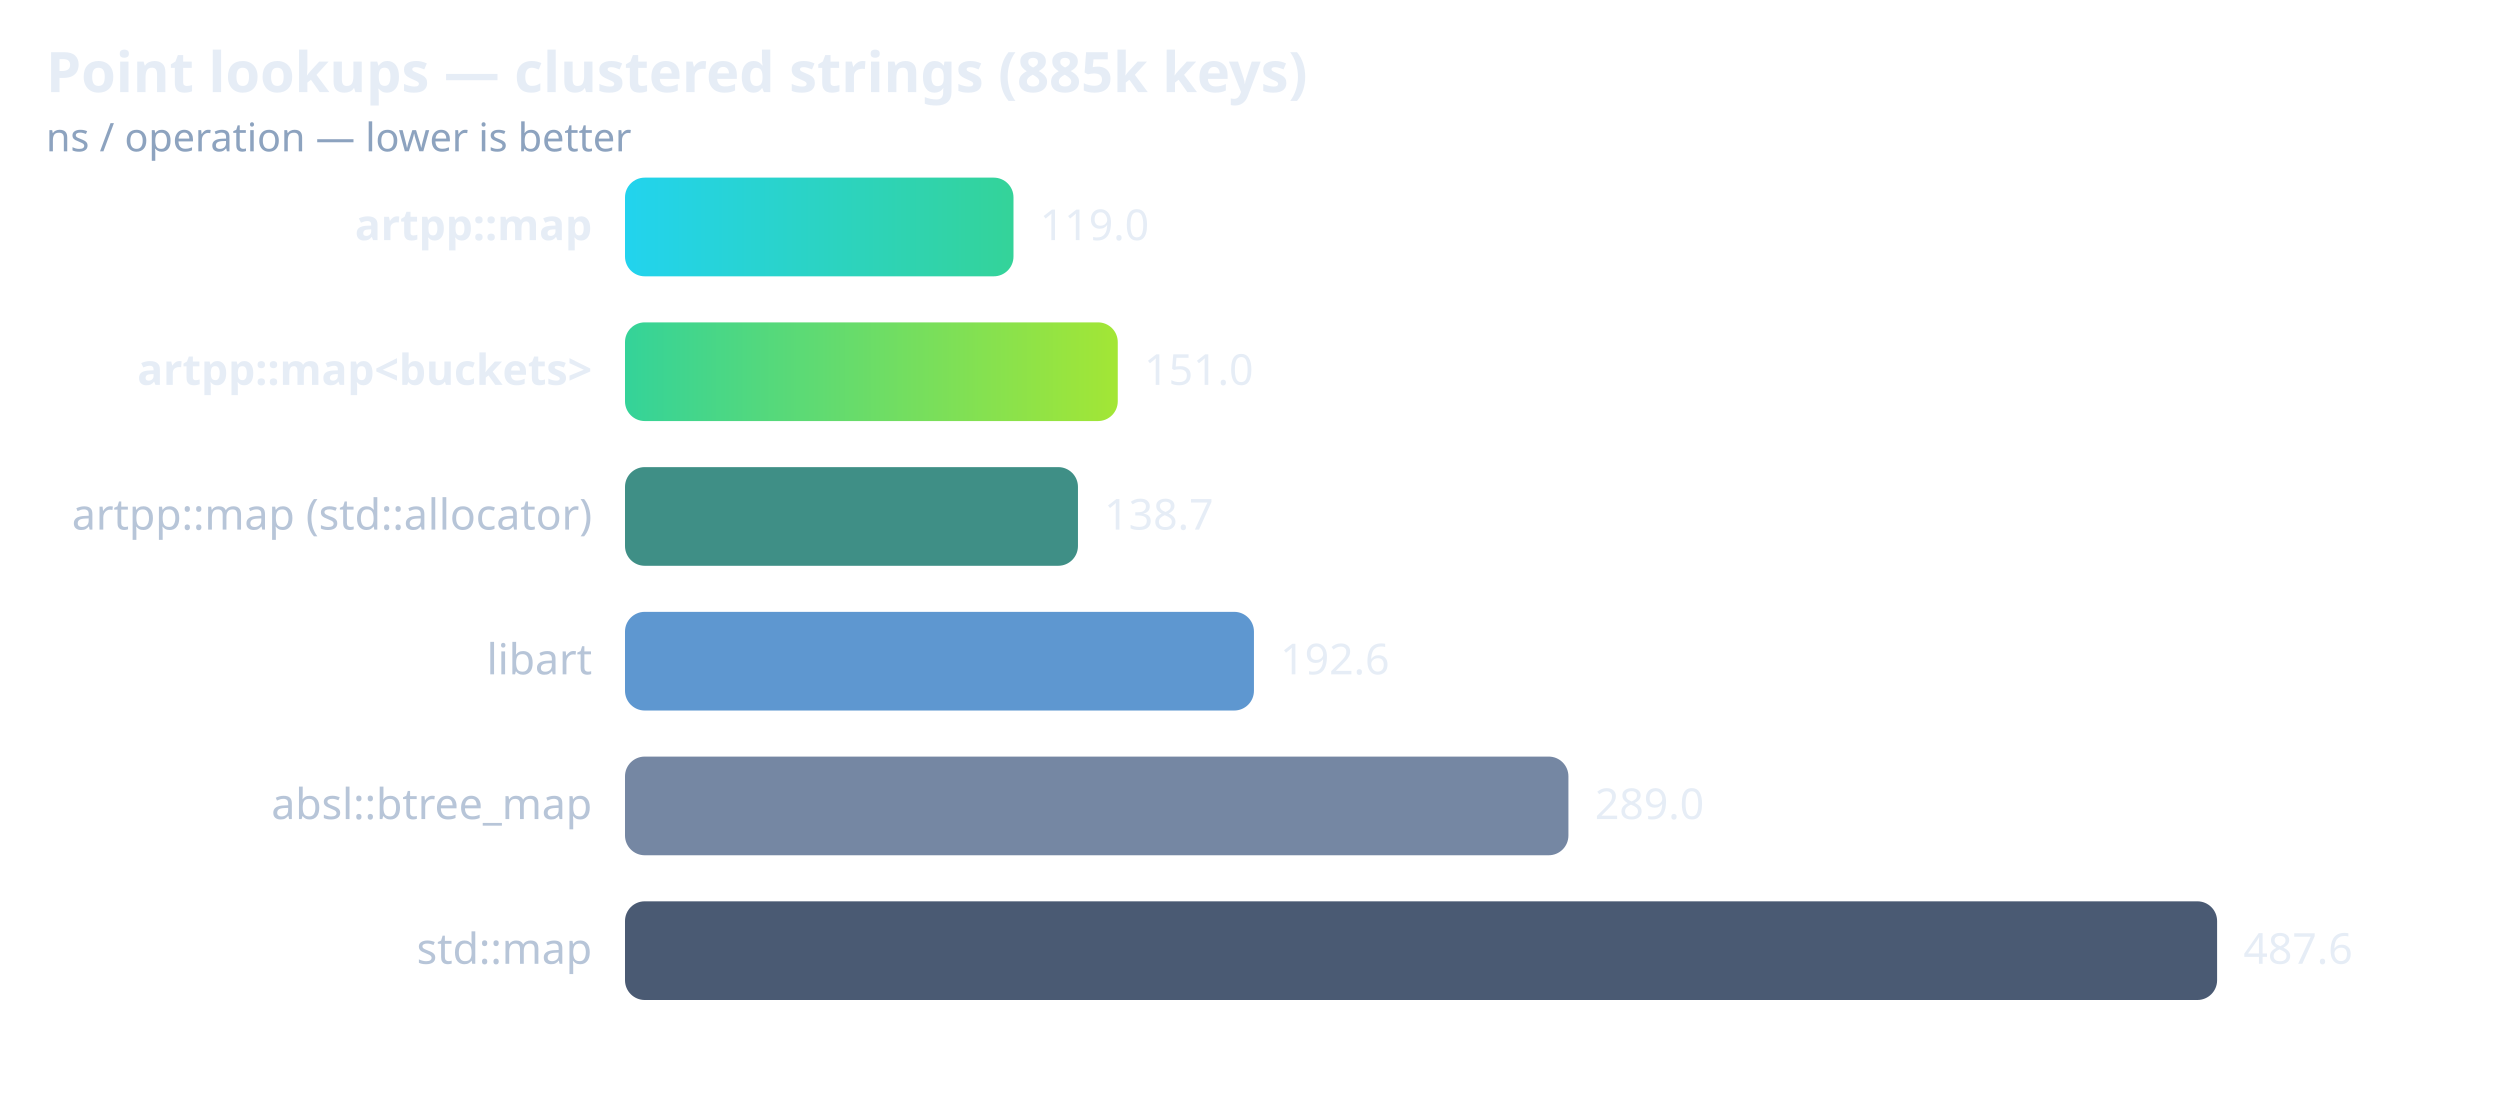
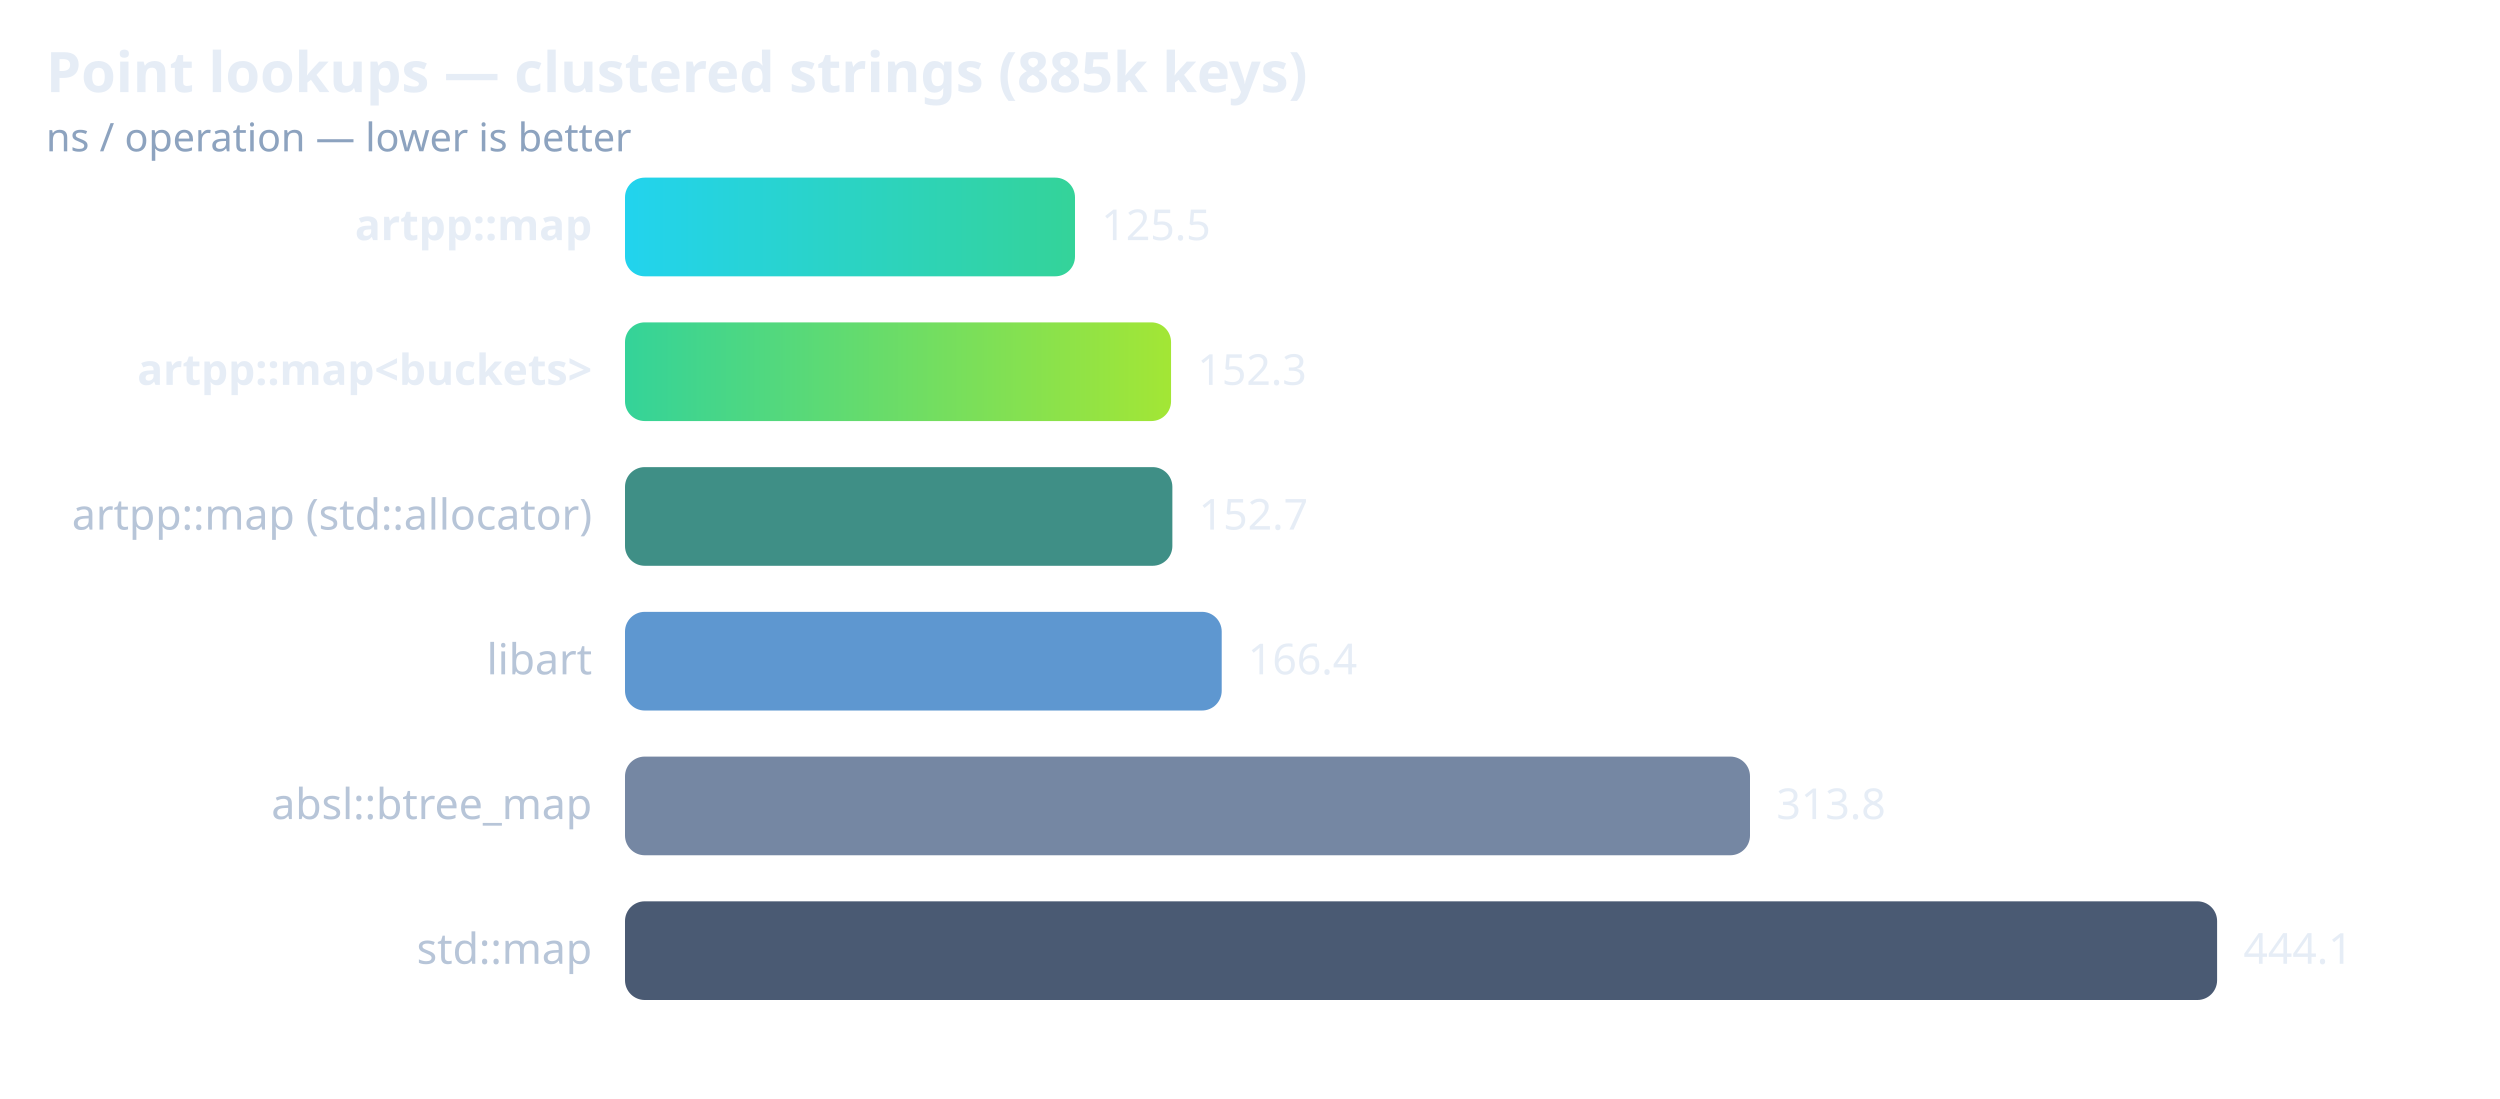
<svg xmlns="http://www.w3.org/2000/svg" viewBox="0 0 760 334" font-family="ui-sans-serif, system-ui, sans-serif" role="img" aria-label="Point lookups — clustered strings (885k keys)">
  <defs>
    <linearGradient id="hot" x1="0" y1="0" x2="1" y2="0">
      <stop offset="0" stop-color="#22d3ee" />
      <stop offset="1" stop-color="#34d399" />
    </linearGradient>
    <linearGradient id="hot2" x1="0" y1="0" x2="1" y2="0">
      <stop offset="0" stop-color="#34d399" />
      <stop offset="1" stop-color="#a3e635" />
    </linearGradient>
  </defs>
  <text x="14" y="28" font-size="17" font-weight="600" fill="#e6edf6">Point lookups — clustered strings (885k keys)</text>
  <text x="14" y="46" font-size="12" fill="#8da3bf">ns / operation — lower is better</text>
  <text x="180" y="73.0" font-size="13" font-weight="600" fill="#e6edf6" text-anchor="end">artpp::map</text>
-   <rect x="190" y="54" width="118.1" height="30" rx="6" fill="url(#hot)" />
-   <text x="316.114" y="73.0" font-size="13" fill="#e6edf6">119.0</text>
+   <rect x="190" y="54" width="136.8" height="30" rx="6" fill="url(#hot)" />
+   <text x="334.825" y="73.0" font-size="13" fill="#e6edf6">125.5</text>
  <text x="180" y="117.0" font-size="13" font-weight="600" fill="#e6edf6" text-anchor="end">artpp::map&lt;buckets&gt;</text>
-   <rect x="190" y="98" width="149.8" height="30" rx="6" fill="url(#hot2)" />
-   <text x="347.836" y="117.0" font-size="13" fill="#e6edf6">151.0</text>
+   <rect x="190" y="98" width="166.0" height="30" rx="6" fill="url(#hot2)" />
+   <text x="364.024" y="117.0" font-size="13" fill="#e6edf6">152.3</text>
  <text x="180" y="161.0" font-size="13" font-weight="400" fill="#b7c5d8" text-anchor="end">artpp::map (std::allocator)</text>
-   <rect x="190" y="142" width="137.7" height="30" rx="6" fill="#3f8f86" />
-   <text x="335.687" y="161.0" font-size="13" fill="#e6edf6">138.7</text>
+   <rect x="190" y="142" width="166.4" height="30" rx="6" fill="#3f8f86" />
+   <text x="364.427" y="161.0" font-size="13" fill="#e6edf6">152.7</text>
  <text x="180" y="205.0" font-size="13" font-weight="400" fill="#b7c5d8" text-anchor="end">libart</text>
-   <rect x="190" y="186" width="191.2" height="30" rx="6" fill="#5e97d0" />
-   <text x="389.186" y="205.0" font-size="13" fill="#e6edf6">192.6</text>
+   <rect x="190" y="186" width="181.4" height="30" rx="6" fill="#5e97d0" />
+   <text x="379.369" y="205.0" font-size="13" fill="#e6edf6">166.4</text>
  <text x="180" y="249.0" font-size="13" font-weight="400" fill="#b7c5d8" text-anchor="end">absl::btree_map</text>
-   <rect x="190" y="230" width="286.8" height="30" rx="6" fill="#7587a3" />
-   <text x="484.839" y="249.0" font-size="13" fill="#e6edf6">289.0</text>
+   <rect x="190" y="230" width="342.0" height="30" rx="6" fill="#7587a3" />
+   <text x="540.041" y="249.0" font-size="13" fill="#e6edf6">313.8</text>
  <text x="180" y="293.0" font-size="13" font-weight="400" fill="#b7c5d8" text-anchor="end">std::map</text>
  <rect x="190" y="274" width="484.0" height="30" rx="6" fill="#4a5a73" />
-   <text x="682.0" y="293.0" font-size="13" fill="#e6edf6">487.6</text>
+   <text x="682.0" y="293.0" font-size="13" fill="#e6edf6">444.1</text>
</svg>
